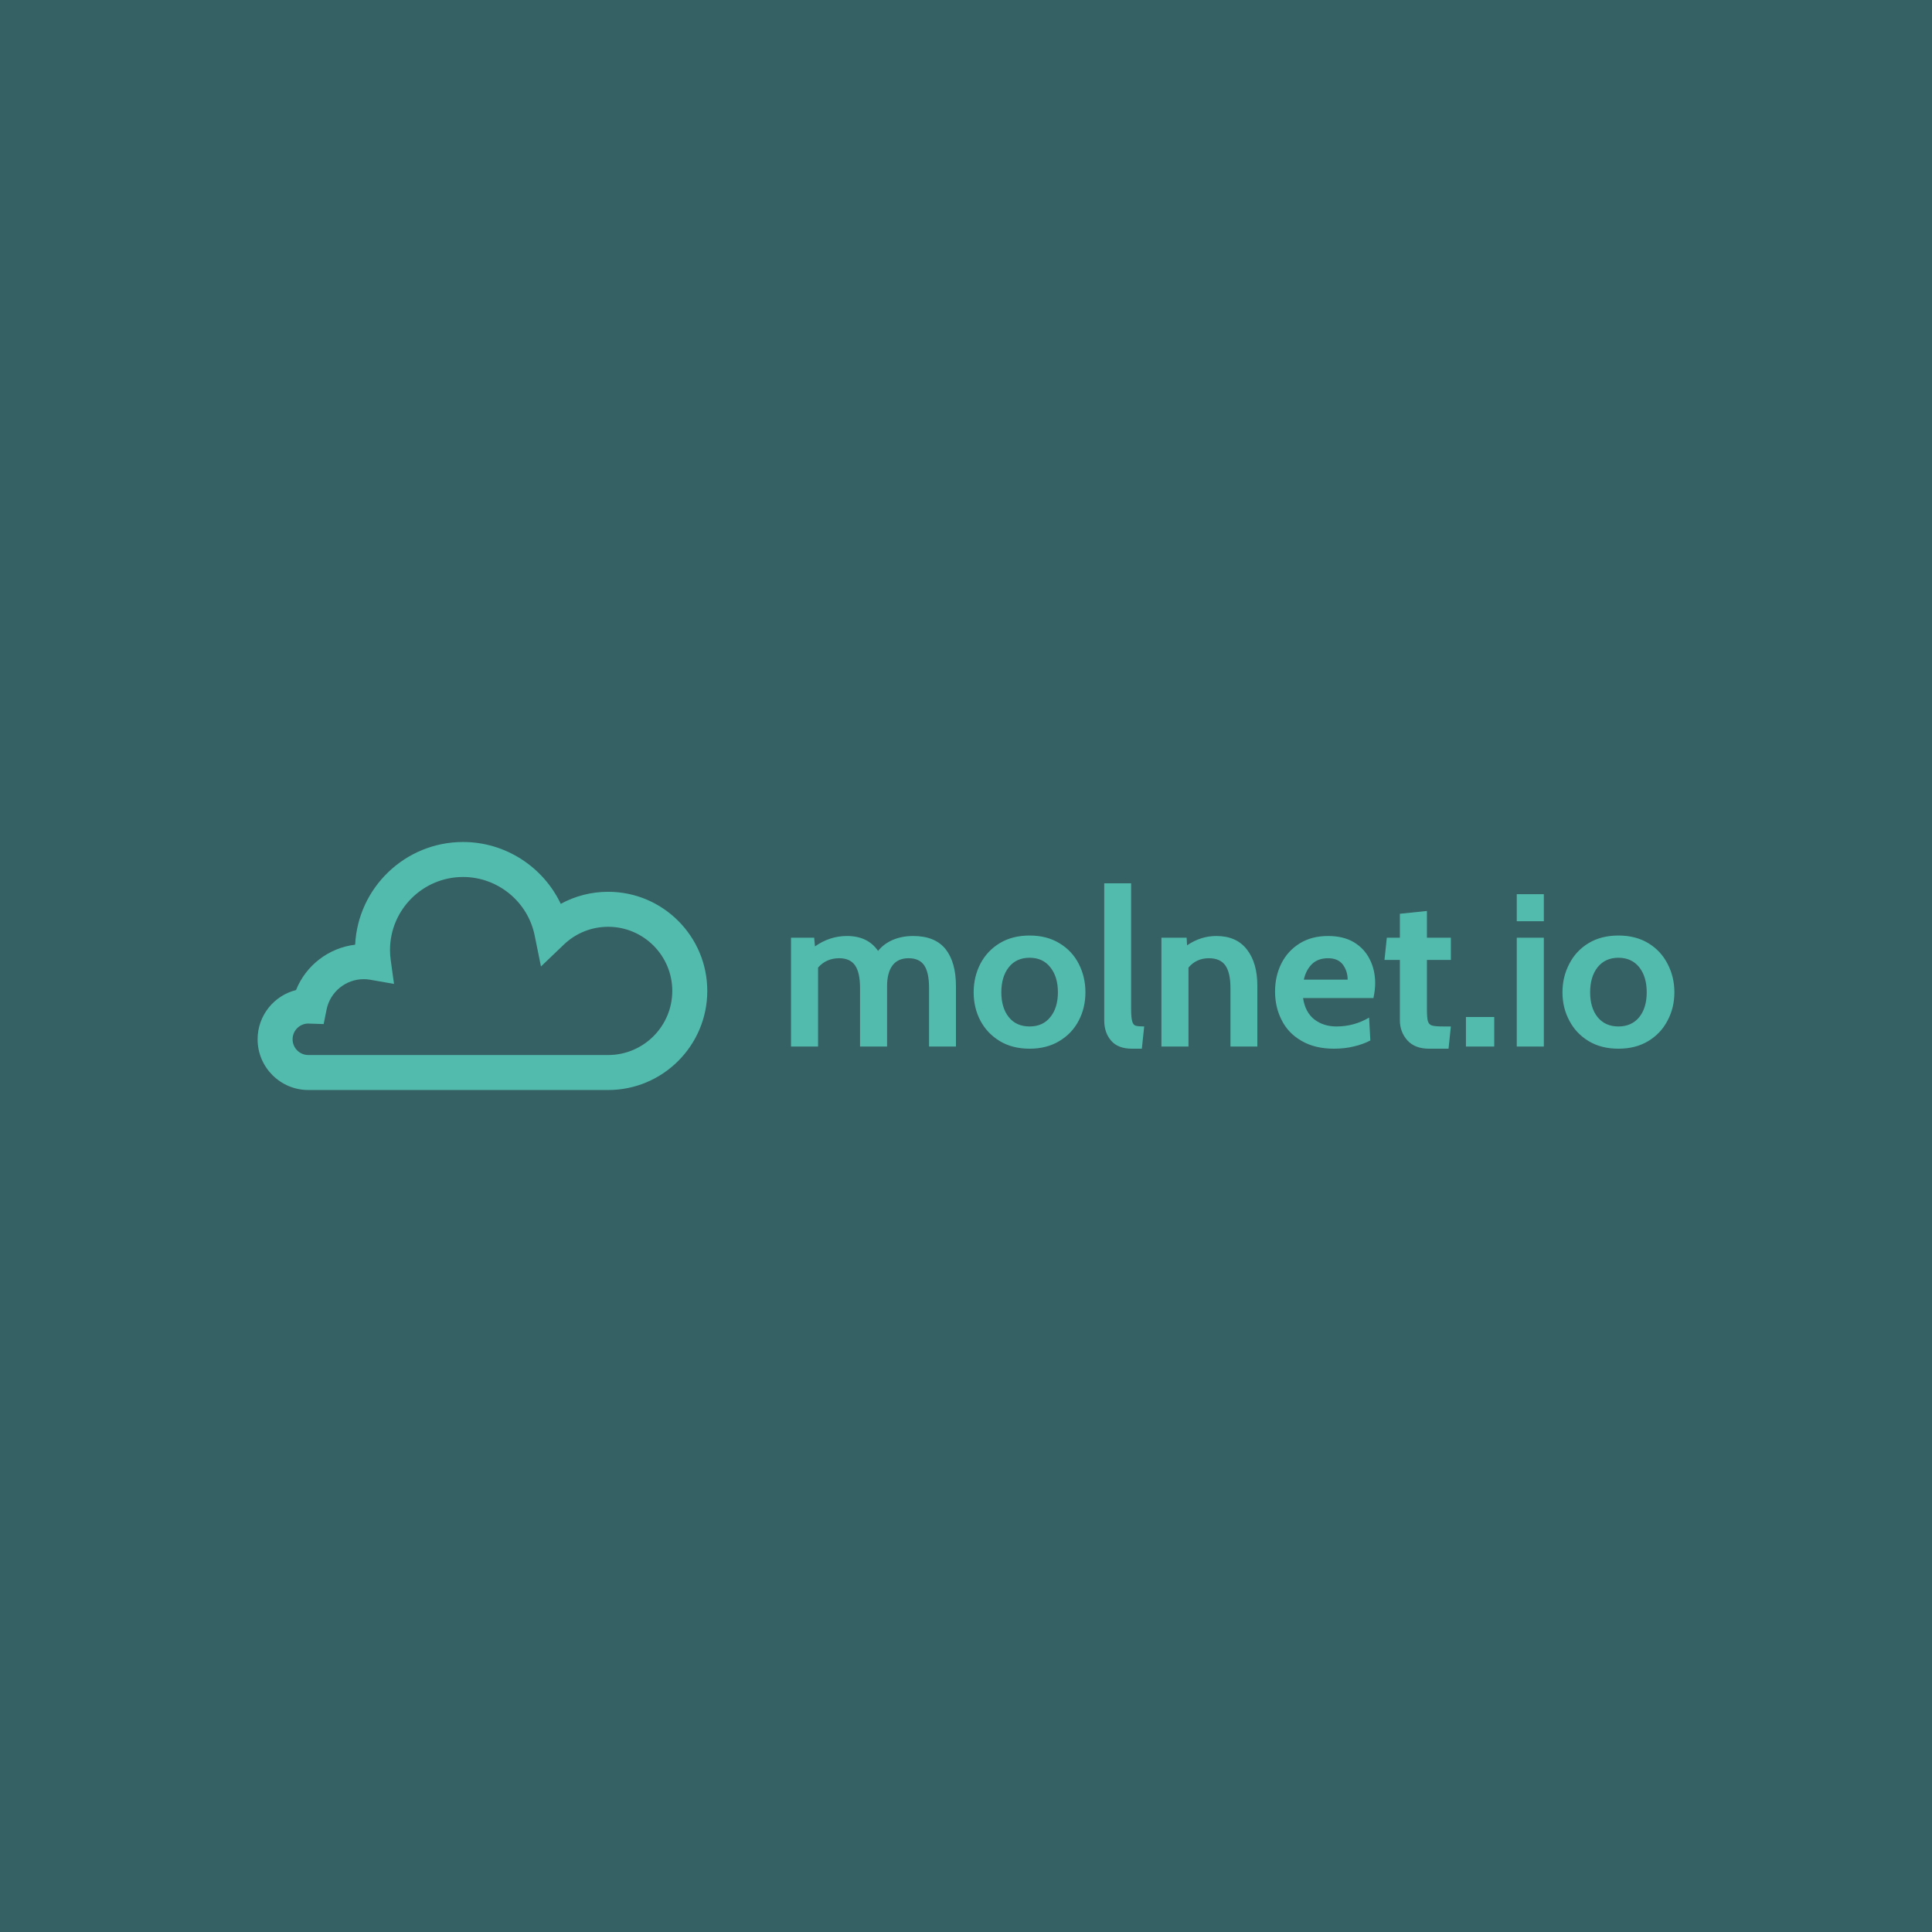
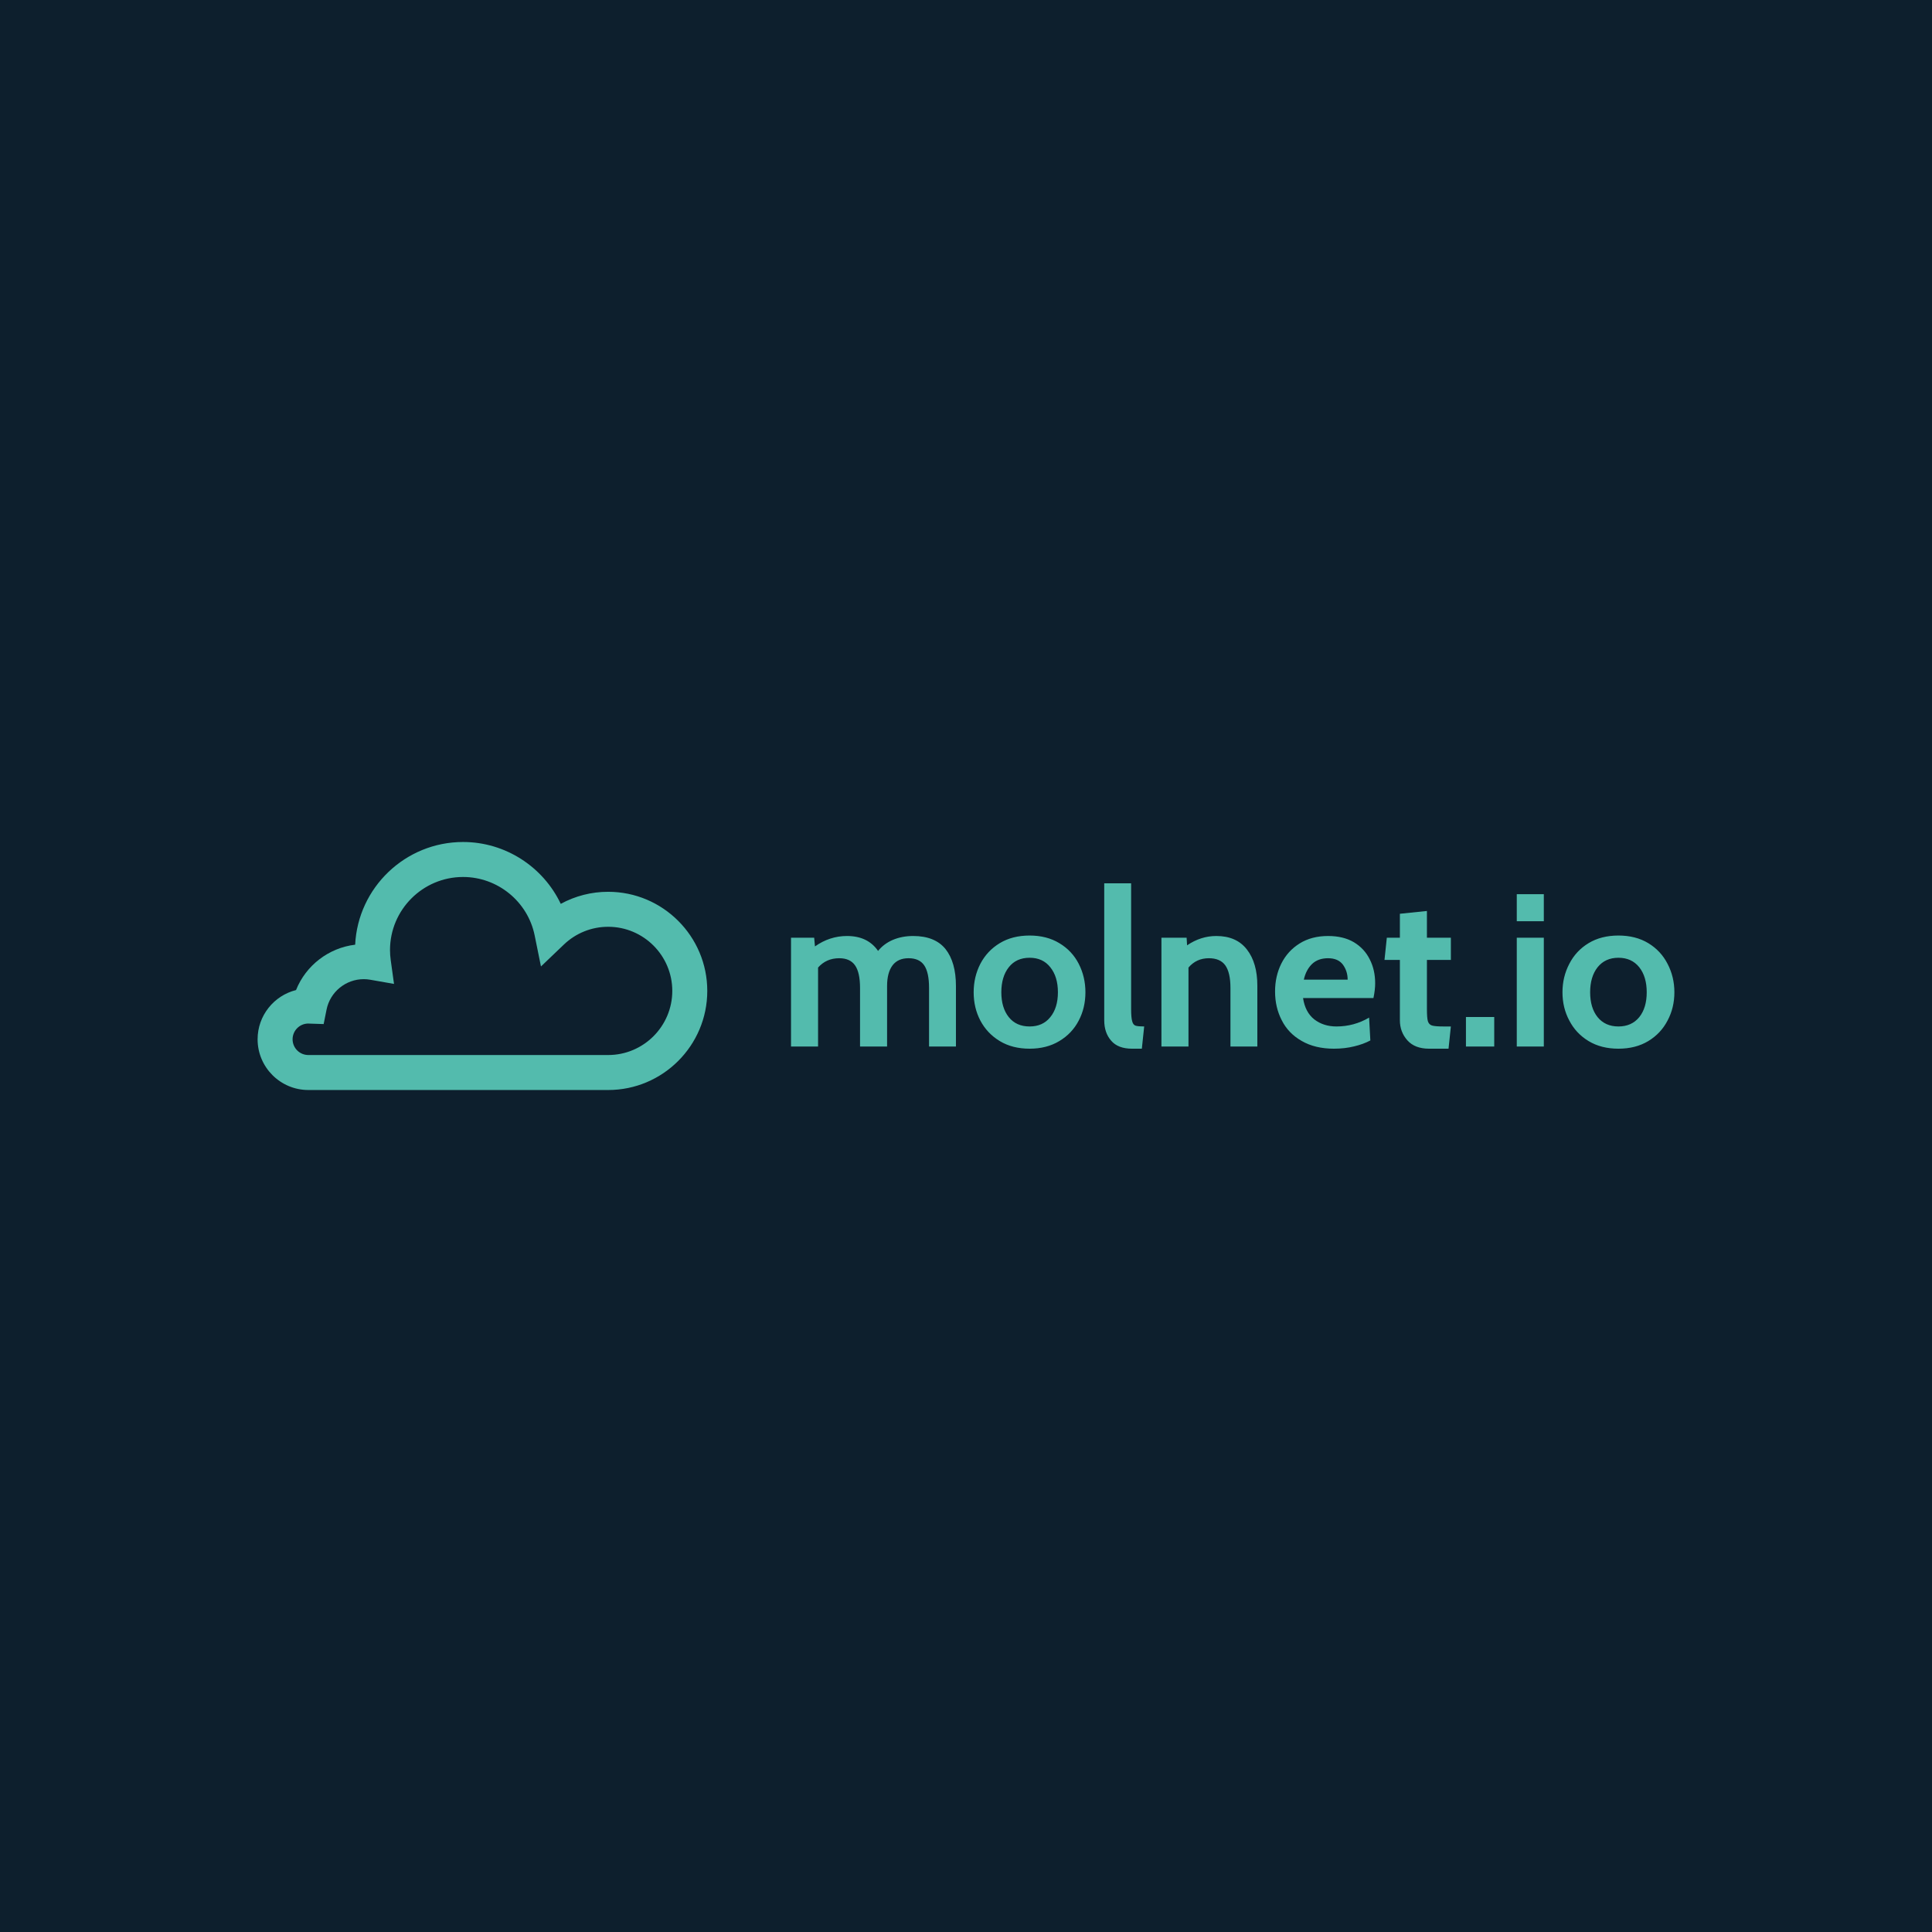
<svg xmlns="http://www.w3.org/2000/svg" data-v-fde0c5aa="" viewBox="0 0 300 300" class="iconLeft">
  <defs data-v-fde0c5aa="" />
-   <rect data-v-fde0c5aa="" fill="#366164" x="0" y="0" width="300px" height="300px" class="logo-background-square" />
+   <rect data-v-fde0c5aa="" fill="#0D1f2d" x="0" y="0" width="300px" height="300px" class="logo-background-square" />
  <defs data-v-fde0c5aa="" />
  <g data-v-fde0c5aa="" id="701e8be2-e7b8-40e9-9a14-b300b09d71d5" fill="#53BBAD" transform="matrix(2.413681,0,0,2.413681,120.8739,129.8939)">
    <path d="M8.67 6.40L8.67 6.40Q10.07 6.40 10.75 7.24L10.75 7.24L10.75 7.24Q11.42 8.09 11.42 9.62L11.42 9.62L11.42 13.51L9.69 13.51L9.69 9.74L9.69 9.74Q9.69 8.75 9.38 8.29L9.38 8.29L9.38 8.29Q9.07 7.83 8.37 7.83L8.37 7.83L8.37 7.83Q7.69 7.83 7.34 8.29L7.34 8.29L7.34 8.29Q6.99 8.76 6.99 9.62L6.99 9.62L6.99 13.51L5.25 13.51L5.25 9.74L5.25 9.74Q5.25 8.75 4.93 8.29L4.93 8.29L4.93 8.29Q4.61 7.83 3.91 7.83L3.91 7.83L3.91 7.83Q3.08 7.83 2.55 8.43L2.55 8.43L2.55 13.51L0.81 13.51L0.81 6.51L2.30 6.51L2.35 7.07L2.35 7.07Q3.30 6.40 4.41 6.40L4.41 6.40L4.41 6.40Q5.75 6.40 6.41 7.36L6.41 7.36L6.41 7.36Q6.78 6.90 7.36 6.65L7.36 6.65L7.36 6.65Q7.95 6.40 8.67 6.40L8.67 6.40ZM16.16 13.65L16.16 13.65Q15.05 13.65 14.24 13.16L14.24 13.16L14.24 13.16Q13.43 12.67 12.99 11.84L12.99 11.84L12.99 11.84Q12.56 11.02 12.56 10.02L12.56 10.02L12.56 10.02Q12.56 9.03 12.99 8.19L12.99 8.19L12.99 8.19Q13.43 7.35 14.24 6.86L14.24 6.86L14.24 6.86Q15.05 6.37 16.16 6.37L16.16 6.37L16.16 6.37Q17.26 6.37 18.07 6.86L18.07 6.86L18.07 6.86Q18.89 7.35 19.32 8.19L19.32 8.19L19.32 8.19Q19.75 9.03 19.75 10.02L19.75 10.02L19.75 10.02Q19.75 11.02 19.32 11.84L19.32 11.84L19.32 11.84Q18.89 12.67 18.07 13.16L18.07 13.16L18.07 13.16Q17.26 13.65 16.16 13.65L16.16 13.65ZM16.16 12.22L16.16 12.22Q17.01 12.22 17.49 11.62L17.49 11.62L17.49 11.62Q17.98 11.02 17.98 10.02L17.98 10.02L17.98 10.02Q17.98 9.02 17.49 8.41L17.49 8.41L17.49 8.41Q17.01 7.80 16.16 7.80L16.16 7.80L16.16 7.80Q15.30 7.80 14.82 8.41L14.82 8.41L14.82 8.41Q14.34 9.02 14.34 10.02L14.34 10.02L14.34 10.02Q14.34 11.02 14.82 11.62L14.82 11.62L14.82 11.62Q15.30 12.22 16.16 12.22L16.16 12.22ZM22.75 13.65L22.75 13.65Q21.85 13.65 21.41 13.14L21.41 13.14L21.41 13.14Q20.96 12.63 20.96 11.82L20.96 11.82L20.96 3.01L22.69 3.01L22.69 11.10L22.69 11.10Q22.69 11.66 22.76 11.89L22.76 11.89L22.76 11.89Q22.82 12.12 22.98 12.17L22.98 12.17L22.98 12.17Q23.14 12.22 23.53 12.22L23.53 12.22L23.38 13.65L22.75 13.65ZM28.17 6.40L28.17 6.40Q29.47 6.40 30.14 7.27L30.14 7.27L30.14 7.27Q30.81 8.13 30.81 9.60L30.81 9.60L30.81 13.51L29.08 13.51L29.08 9.74L29.08 9.74Q29.08 8.76 28.75 8.29L28.75 8.29L28.75 8.29Q28.42 7.83 27.69 7.83L27.69 7.83L27.69 7.83Q26.89 7.83 26.38 8.43L26.38 8.43L26.38 13.51L24.64 13.51L24.64 6.51L26.26 6.51L26.29 7L26.29 7Q27.17 6.40 28.17 6.40L28.17 6.40ZM35.74 13.65L35.74 13.65Q34.52 13.65 33.66 13.15L33.66 13.15L33.66 13.15Q32.80 12.66 32.38 11.82L32.38 11.82L32.38 11.82Q31.95 10.99 31.95 9.97L31.95 9.97L31.95 9.97Q31.95 8.99 32.35 8.18L32.35 8.18L32.35 8.18Q32.76 7.36 33.53 6.88L33.53 6.88L33.53 6.88Q34.30 6.40 35.36 6.40L35.36 6.40L35.36 6.40Q36.34 6.40 37.02 6.80L37.02 6.80L37.02 6.80Q37.70 7.21 38.04 7.90L38.04 7.90L38.04 7.90Q38.39 8.58 38.39 9.44L38.39 9.44L38.39 9.44Q38.39 9.86 38.28 10.39L38.28 10.39L33.75 10.39L33.75 10.39Q33.89 11.31 34.48 11.77L34.48 11.77L34.48 11.77Q35.07 12.22 35.90 12.22L35.90 12.22L35.90 12.22Q37.03 12.22 38.00 11.65L38.00 11.65L38.08 13.12L38.08 13.12Q37.63 13.36 37.04 13.50L37.04 13.50L37.04 13.50Q36.44 13.65 35.74 13.65L35.74 13.65ZM33.80 9.21L36.62 9.21L36.62 9.21Q36.62 8.67 36.32 8.25L36.32 8.25L36.32 8.25Q36.01 7.83 35.36 7.83L35.36 7.83L35.36 7.83Q34.72 7.83 34.33 8.20L34.33 8.20L34.33 8.20Q33.94 8.58 33.80 9.21L33.80 9.21ZM41.86 13.65L41.86 13.65Q40.94 13.65 40.46 13.11L40.46 13.11L40.46 13.11Q39.98 12.57 39.98 11.82L39.98 11.82L39.98 7.94L38.99 7.94L39.14 6.51L39.98 6.51L39.98 4.97L41.72 4.79L41.72 6.51L43.26 6.51L43.26 7.94L41.72 7.94L41.72 11.10L41.72 11.10Q41.72 11.66 41.78 11.88L41.78 11.88L41.78 11.88Q41.85 12.10 42.05 12.16L42.05 12.16L42.05 12.16Q42.25 12.22 42.78 12.22L42.78 12.22L43.26 12.22L43.11 13.65L41.86 13.65ZM44.23 13.51L44.23 11.61L46.05 11.61L46.05 13.51L44.23 13.51ZM47.50 5.45L47.50 3.71L49.24 3.71L49.24 5.45L47.50 5.45ZM47.50 13.51L47.50 6.51L49.24 6.51L49.24 13.51L47.50 13.51ZM54.04 13.65L54.04 13.65Q52.93 13.65 52.12 13.16L52.12 13.16L52.12 13.16Q51.31 12.67 50.88 11.84L50.88 11.84L50.88 11.84Q50.44 11.02 50.44 10.02L50.44 10.02L50.44 10.02Q50.44 9.03 50.88 8.19L50.88 8.19L50.88 8.19Q51.31 7.35 52.12 6.86L52.12 6.86L52.12 6.86Q52.93 6.37 54.04 6.37L54.04 6.37L54.04 6.37Q55.15 6.37 55.96 6.86L55.96 6.86L55.96 6.86Q56.77 7.35 57.20 8.19L57.20 8.19L57.20 8.19Q57.64 9.03 57.64 10.02L57.64 10.02L57.64 10.02Q57.64 11.02 57.20 11.84L57.20 11.84L57.20 11.84Q56.77 12.67 55.96 13.16L55.96 13.16L55.96 13.16Q55.15 13.65 54.04 13.65L54.04 13.65ZM54.04 12.22L54.04 12.22Q54.89 12.22 55.38 11.62L55.38 11.62L55.38 11.62Q55.86 11.02 55.86 10.02L55.86 10.02L55.86 10.02Q55.86 9.02 55.38 8.41L55.38 8.41L55.38 8.41Q54.89 7.80 54.04 7.80L54.04 7.80L54.04 7.80Q53.19 7.80 52.70 8.41L52.70 8.41L52.70 8.41Q52.22 9.02 52.22 10.02L52.22 10.02L52.22 10.02Q52.22 11.02 52.70 11.62L52.70 11.62L52.70 11.62Q53.19 12.22 54.04 12.22L54.04 12.22Z" />
  </g>
  <defs data-v-fde0c5aa="" />
  <g data-v-fde0c5aa="" id="13d911d1-b951-4128-ab32-47699422928c" stroke="none" fill="#53BBAD" transform="matrix(0.6982562,0,0,0.6982562,40,130.7448)">
    <path d="M77.959 55.154H11.282C5.061 55.154 0 50.093 0 43.873c0-5.278 3.643-9.721 8.546-10.946 2.188-5.469 7.248-9.386 13.149-10.089C22.317 10.14 32.843 0 45.693 0c9.417 0 17.822 5.536 21.723 13.756a21.944 21.944 0 0 1 10.543-2.682c12.153 0 22.041 9.887 22.041 22.04 0 12.153-9.887 22.04-22.041 22.04zm-66.75-14.782a3.507 3.507 0 0 0-3.429 3.501 3.504 3.504 0 0 0 3.501 3.501h66.678c7.863 0 14.26-6.397 14.26-14.26 0-7.863-6.396-14.259-14.26-14.259-3.683 0-7.18 1.404-9.847 3.952l-5.096 4.871-1.404-6.908c-1.529-7.527-8.224-12.99-15.919-12.99-8.958 0-16.247 7.288-16.247 16.246 0 .728.054 1.483.159 2.246l.73 5.287-5.256-.923a8.59 8.59 0 0 0-1.474-.132c-4.002 0-7.479 2.842-8.267 6.757l-.65 3.227-3.29-.106-.189-.01z" />
  </g>
</svg>
